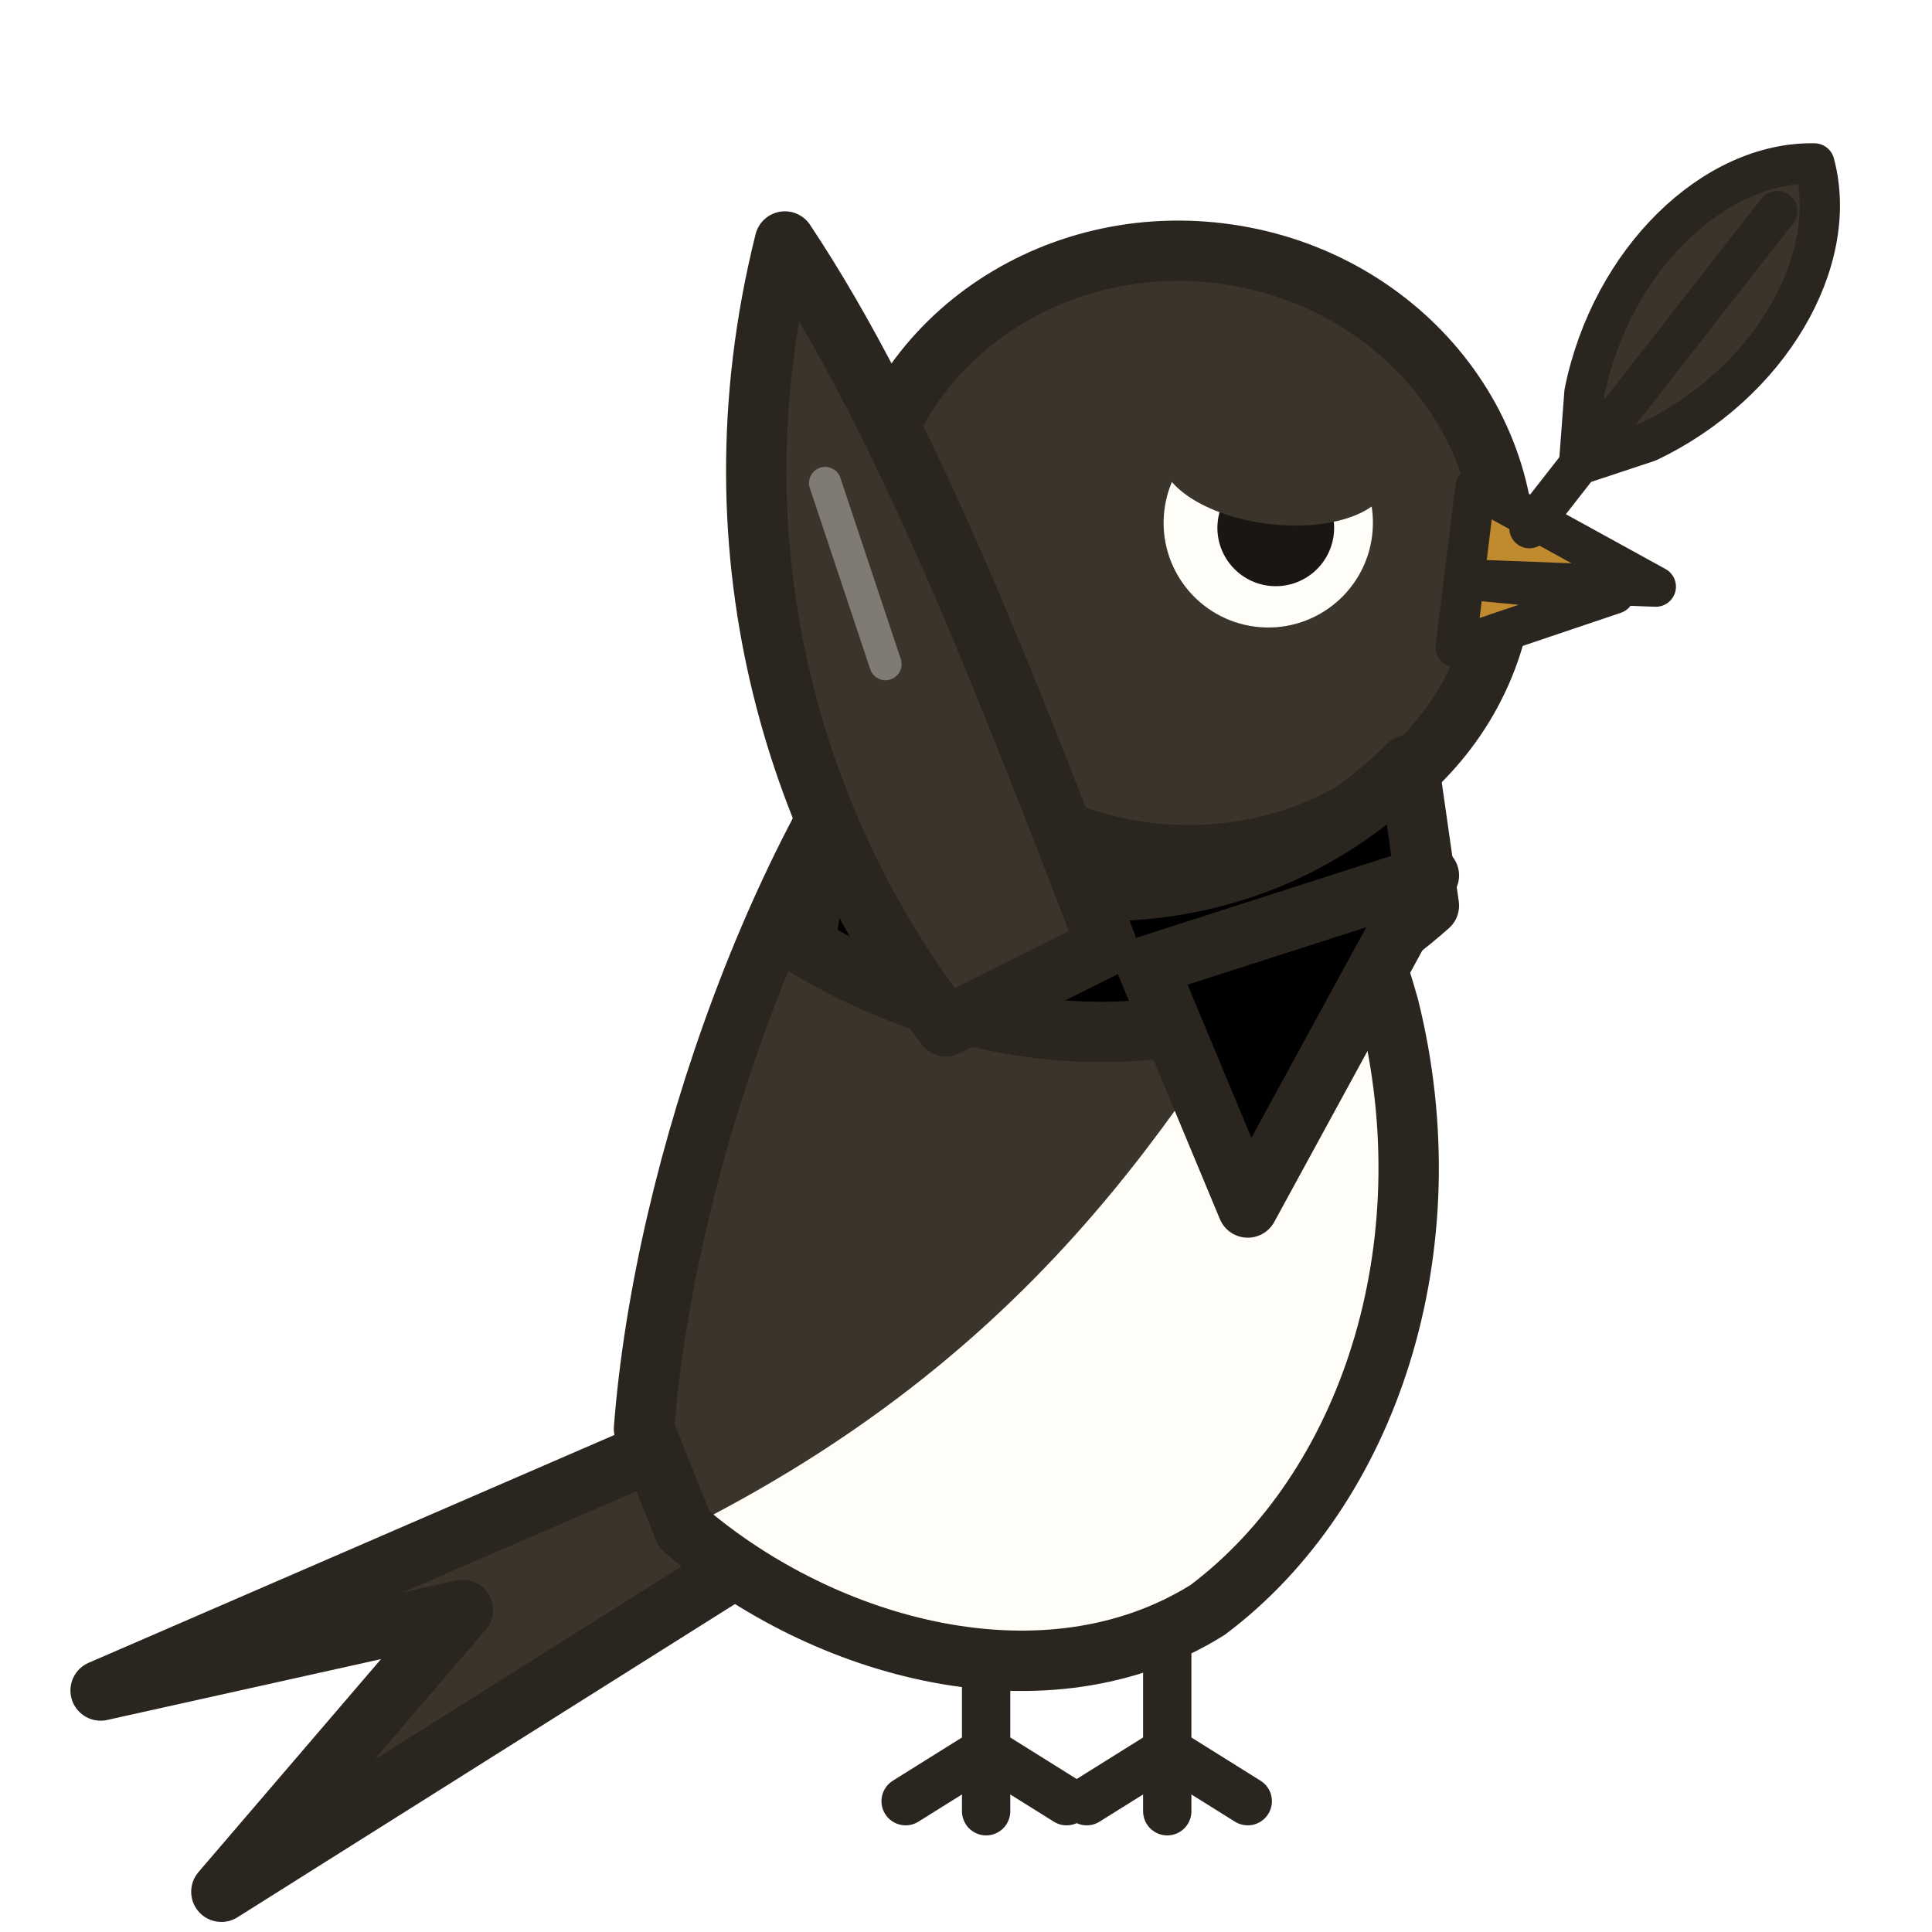
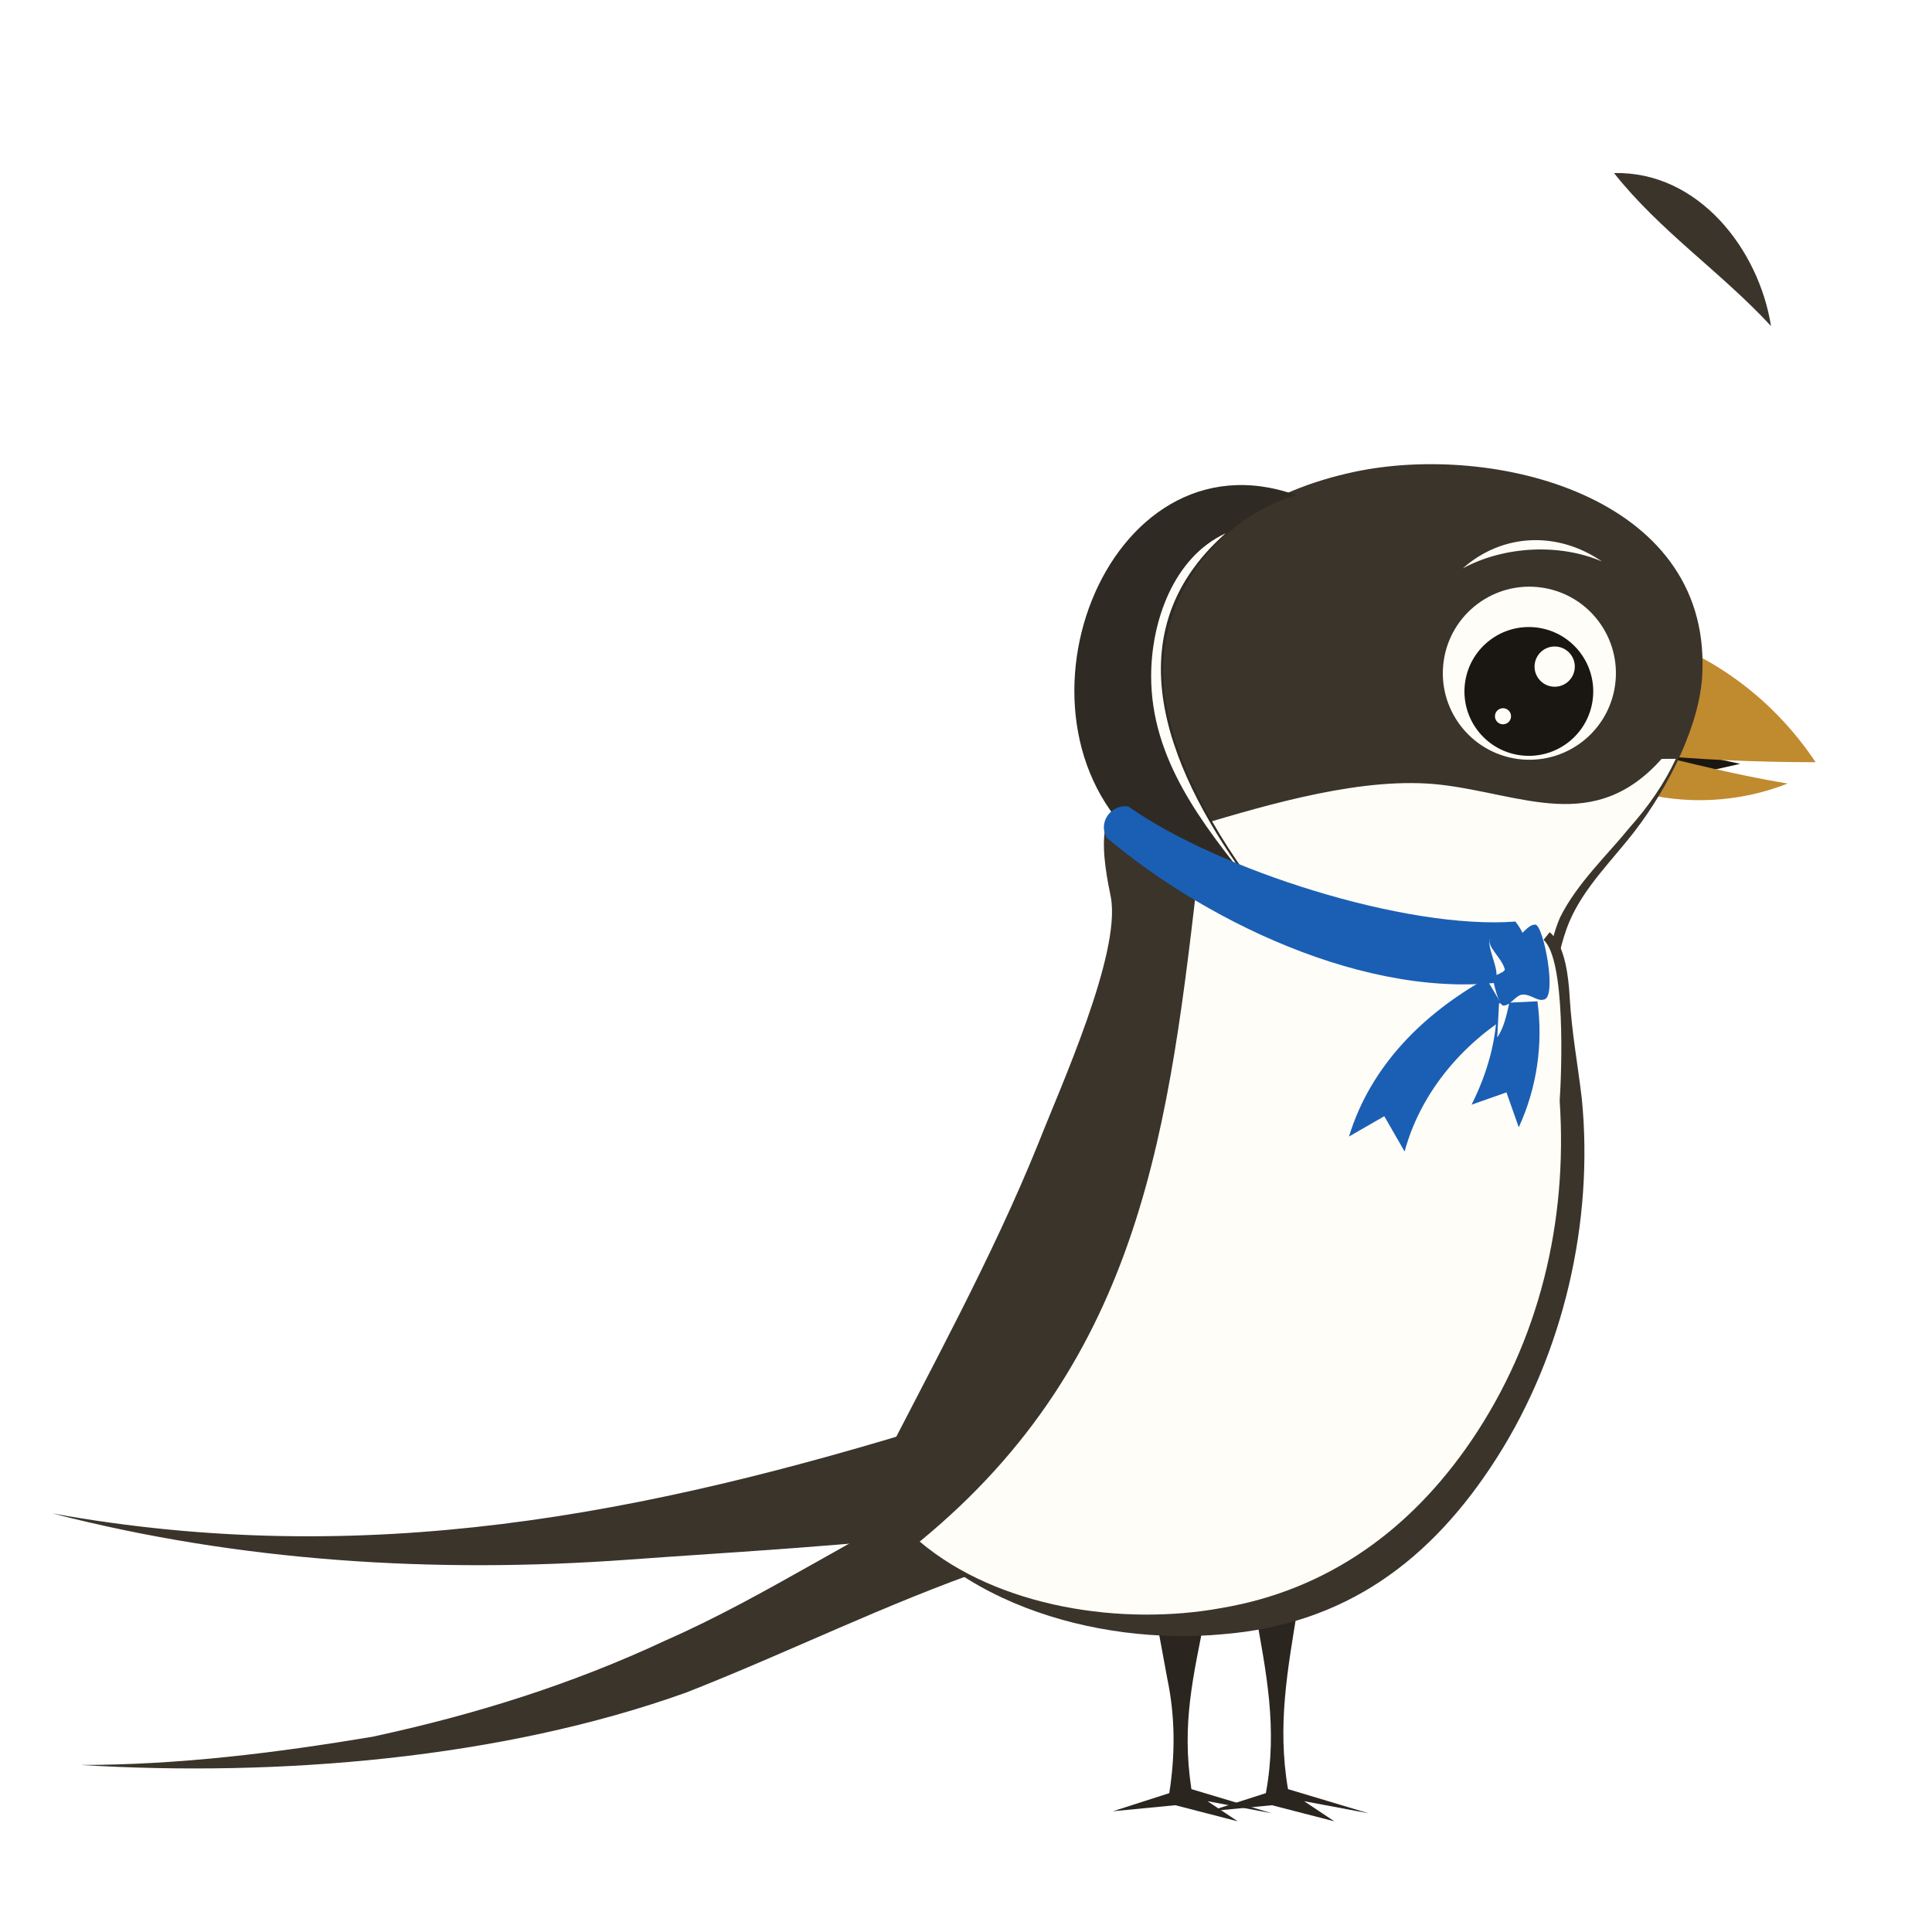
- <svg xmlns="http://www.w3.org/2000/svg" viewBox="0 0 96 96" class="plumio plumio--oups" fill="none" stroke="#2a251f" stroke-width="3" stroke-linecap="round" stroke-linejoin="round" aria-hidden="true" focusable="false">
+ <svg xmlns="http://www.w3.org/2000/svg" viewBox="0 0 96 96" class="plumio plumio--oups" color="#1a5fb4" aria-hidden="true">
  <g class="plumio-pas">
    <g class="plumio-pose">
-       <g class="p-patte plumio-pattes" stroke-width="2.4">
+       <g class="plumio-pattes p-trait" fill="#2a251f">
        <g class="plumio-patte-arriere">
-           <path d="M49 80V87M45 89.5L49 87L53 89.5M49 87V90" />
+           <path d="M57.7 71l1.8 0c.9 3 1 6.1.4 9.2s-1.2 5.4-.7 8.7l4 1.2-3.2-.6 1.5 1-3.1-.8-3.1.3 2.8-.9c.3-1.9.3-3.8-.1-5.7-.8-4.5-1.7-7.6-.3-12.4z" />
        </g>
        <g class="plumio-patte-avant">
-           <path d="M58 79V87M54 89.5L58 87L62 89.5M58 87V90" />
+           <path d="M62.5 71l1.8 0c1.9 6.7-1.4 11.5-.3 17.9l4 1.2-3.2-.6 1.5 1-3.1-.8-3.1.3 2.8-.9c1.2-6.5-2.4-11.2-.4-18.1z" />
        </g>
      </g>
-       <g class="plumio-souffle">
-         <g class="plumio-queue">
-           <path class="p-dos" fill="#3a342b" d="M35 71L5 84L23 80L11 94L38 77Z" />
-         </g>
-         <g class="plumio-corps">
-           <path class="p-plein p-dos" fill="#3a342b" stroke="none" d="M47 32C39 41 33 58 32 71L34 76C41 82 52 85 60 80C68 74 72 62 69 50C67 43 64 37 60 33Z" />
-           <path class="p-plein p-ventre" fill="#fffdf8" stroke="none" d="M34 76C41 82 52 85 60 80C68 74 72 62 69 50C68 47 67 45 66 44C60 52 54 66 34 76Z" />
-           <path class="p-vide" fill="none" d="M47 32C39 41 33 58 32 71L34 76C41 82 52 85 60 80C68 74 72 62 69 50C67 43 64 37 60 33Z" />
-         </g>
-         <g class="plumio-tete">
-           <g class="plumio-tete-regard">
-             <g class="plumio-tete-pose" transform="rotate(7 54 42)">
-               <ellipse class="p-dos" fill="#3a342b" cx="57" cy="27" rx="16" ry="15" />
-               <g class="plumio-oeil">
-                 <circle class="p-plein p-ventre" fill="#fffdf8" stroke="none" cx="61" cy="25" r="5.2" />
-                 <g class="plumio-pupille">
-                   <circle class="p-plein p-vis" fill="#1a1713" stroke="none" cx="61.4" cy="25.2" r="2.9" />
-                   <circle class="p-plein p-ventre" fill="#fffdf8" stroke="none" cx="62.4" cy="24" r=".9" />
-                 </g>
-                 <g class="plumio-paupiere">
-                   <circle class="p-plein p-dos" fill="#3a342b" stroke="none" transform="translate(0 19.4) scale(1 0.5) translate(0 -19.4)" cx="61" cy="25" r="5.7" />
-                 </g>
+       <g class="plumio-buste">
+         <g class="plumio-souffle p-dos" fill="#3a342b">
+           <g class="plumio-queue">
+             <g class="plumio-queue-vie">
+               <g class="plumio-filet-haut">
+                 <path d="M52.2 70.5l.8 3.4c-1.6.7-3.3 1.6-5 2.2-5.5.7-11.3 1-16.8 1.4-9.6.7-19.3.1-28.6-2.3 15.5 2.8 29.4.1 44.2-4.5 1.8-.2 3.6-.1 5.4-.2z" />
              </g>
-               <g class="plumio-bec">
-                 <path class="p-fin p-or" fill="#c08a2e" stroke-width="2" d="M71 22L80.5 25.8L71 26.6Z" />
-                 <g class="plumio-bec-bas">
-                   <path class="p-fin p-or" fill="#c08a2e" stroke-width="2" d="M71 26.6L78.5 26.4L71 30Z" />
+               <g class="plumio-filet-bas">
+                 <path d="M53 72.8l.8 2.8c-1.6.7-3 1.5-4.6 2.3-5.2 1.8-10 4.2-15.1 6.2-9.2 3.3-20.3 4.2-30.1 3.6 4.9 0 9.7-.6 14.5-1.4 5.1-1.1 9.9-2.6 14.6-4.8 5-2.2 9.5-5.3 14.5-7.6 1.7-.5 3.7-.8 5.4-1.1z" />
+               </g>
+               <g class="plumio-petit-filets" opacity="0">
+                 <path d="M48 72.4l-36 2.4-2.6 1.5 2.8 1.2 36.4-1.6zm.4 4.2-35 9.4-2.2 2 3 .3 35-7.2z" />
+               </g>
+             </g>
+           </g>
+           <g class="plumio-tete">
+             <g class="plumio-tete-vie">
+               <g class="plumio-tete-regard">
+                 <g transform="rotate(8 64 45.5)">
+                   <g class="plumio-bec p-or" fill="#c08a2e">
+                     <path class="p-vis" fill="#1a1713" d="M79.6 34.5l5.6.4-5 1.9z" />
+                     <g class="plumio-bec-bas">
+                       <g transform="rotate(6 80.6 34.9)">
+                         <path d="M80.2 35c2.5 0 5 0 7.5-.2-2.1 1.5-4.7 2.3-7.3 2.2z" />
+                       </g>
+                     </g>
+                     <path d="M79.8 29.2c3.5.6 6.7 2.4 9.1 5.1-2.9.4-5.8.7-8.7.8z" />
+                   </g>
+                   <path d="M55 41.6c-1.2-8.2.7-15.3 9.2-18.4 6.6-2.4 17.6-1.3 18.5 7.4 .3 2.6-.9 6-2.2 8.3-.9 1.6-2.1 3.1-2.6 4.9-.6 2.2-.1 4.7-1 6.8-2.3 5.1-10.2 4.9-14.4 2.8-5.1-2.5-6.7-6.5-7.5-11.8z" />
+                   <path class="p-ventre" fill="#fffdf8" d="M81.3 35.2l.7-.1c-.4 1.3-1 2.5-1.8 3.7-.9 1.5-2.2 3.1-2.8 4.9-.6 2.2 0 4.6-.9 6.7l-.1 1.6c-2.4 2-5.7 2.3-8.4.8s-3.8-4-5.4-6.4c-1.1-1.7-2.3-3.2-3.7-4.7 3.5-1.6 7.9-3.6 11.7-3.7 4.1-.1 7.9 1.4 10.7-2.8z" />
+                   <g class="plumio-sourcil p-ventre" fill="#fffdf8">
+                     <path d="M70.2 27.2c1.7-2 4.4-2.5 6.8-1.3-2.2-.6-4.9-.1-6.8 1.3z" />
+                   </g>
+                   <g class="plumio-oeil p-ventre" fill="#fffdf8">
+                     <circle cx="74.2" cy="31.9" r="4.3" />
+                     <g class="plumio-pupille">
+                       <circle class="p-vis" fill="#1a1713" cx="74.3" cy="32.8" r="3.2" />
+                       <circle cx="75.4" cy="31.4" r="1" />
+                       <circle cx="73.2" cy="34.2" r=".4" />
+                     </g>
+                     <g class="plumio-paupiere" opacity="0">
+                       <circle class="p-dos" fill="#3a342b" cx="74.2" cy="31.9" r="4.8" />
+                       <path d="M70 33.5c2.4-4.2 5.8-4.3 8.4-.2-2.6-2.4-5.9-2.4-8.4.2z" />
+                     </g>
+                   </g>
                </g>
              </g>
            </g>
          </g>
-         </g>
-         <g class="plumio-foulard">
-           <path fill="currentColor" d="M41 40C50 46 62 46 70 38L71 45C62 53 50 53 40 47Z" />
-           <g class="plumio-pan">
-             <path fill="currentColor" d="M57 48L71 43.5L62 60Z" />
+           <path d="M43.4 73.6c2.8-5.5 5.9-11.1 8.2-16.8 1.1-2.8 4.1-9.4 3.6-12.2-.3-1.5-1.2-5.7 2-4.3 1.4.6 1.8 2.2 2.8 3.3 1.3 1.3 9.7 3.8 11.6 3.4 3.6-.7 6.1-2.9 6.4 2.6 .1 1.7.4 3.3.6 5 .6 6.1-.9 12.6-4.2 17.8s-7.6 8.3-13.6 8.8c-6.3.6-14.2-1.6-17.4-7.6z" />
+           <path class="p-ventre" fill="#fffdf8" d="M45.7 76.6c11.1-9.1 12.4-20.7 13.9-33.8 1.6 2.3 4 2.2 6.5 2.9 1.8.5 3.6 1.5 5.5 1.1s4-1.8 5.5-.6l-.4.5c1.1 1 .9 6.5.8 8 .4 6-1 11.9-4.4 16.9-3 4.4-7.1 7.4-12.4 8.3-4.9.9-11.1 0-15-3.3z" />
+           <g class="plumio-aile p-aile" fill="#2f2a23">
+             <g class="plumio-aile-vie">
+               <g class="plumio-aile-pliee" opacity="0">
+                 <path d="M60.5 44c3.4-.6 6.5 2 7.1 5.6 .5 3.2-1.1 6.2-3 8.8-10.8 15.5-28.6 20.4-46.6 21.8 8.3-2.2 16.2-5.8 23.4-10.6 4.9-3.3 9.4-7.3 11.4-12.8 1.8-5.2 2.3-11.9 7.7-12.8z" />
+                 <path class="p-reserve" fill="#fffdf8" d="M60.5 44.1c-5.3 1.5-5.2 7.7-7 13-3.8 11-19 17.9-29.3 21.3 6.1-2.2 11.9-5.1 17.3-8.7 4.8-3.3 9.5-7.3 11.4-12.9 1.9-5.2 2.2-11.8 7.6-12.7z" />
+                 <path class="p-reserve" fill="#fffdf8" d="M57.6 61.4c-2.6 1.8-5.8 4.6-8 7 1.8-2.8 5-5.6 8-7z" />
+               </g>
+               <g class="plumio-aile-levee" opacity="0">
+                 <path d="M57 42.2c-4.7-12.5-16.3-21.7-26.4-29.8 10.8 2.9 20.1 9.2 27 18 3.3 4.2 5.7 8.7 5.2 14.2z" />
+                 <path class="p-reserve" fill="#fffdf8" d="M62.7 43.7c-.1-1.7-.6-3.3-1.1-4.9-.9-3.1-2.4-5.6-4.3-8.2-.4-.7-.9-1.5-1.4-2.1 3.7 4.3 7 9.2 6.8 15.2z" />
+               </g>
+               <g class="plumio-aile-ouverte" opacity="0">
+                 <path d="M57 42.2c-3.4-14.2-7.3-26.9-16.6-38.6 14.1 6.7 27.2 24.8 22.4 41z" />
+                 <path class="p-reserve" fill="#fffdf8" d="M62.9 43.7c1-6 0-12.7-2.2-18.4l-.3-1.2c2.9 6.3 4.3 12.8 2.5 19.6z" />
+               </g>
+               <g class="plumio-aile-pointe">
+                 <path d="M57 42.2c-7.7-6.1-2.1-21 7.4-17.6-3.9 1.2-6.7 4.9-6.6 9 .1 3.7 2.7 8.1 5 11z" />
+                 <path class="p-reserve" fill="#fffdf8" d="M62.2 44c-2.5-3.1-5-6.3-5-10.4 0-2.7 1.1-5.9 3.7-7.1-5.9 5.2-2.6 12.2 1.3 17.5z" />
+               </g>
+             </g>
+           </g>
+           <g class="plumio-foulard" fill="currentColor">
+             <g class="plumio-foulard-vie">
+               <g transform="rotate(3 64 45.5)">
+                 <g class="plumio-pan">
+                   <g class="plumio-pan-vie">
+                     <path d="M74 48.1l1.2 1.8c-2.4 1.7-4.2 4.2-4.8 7l-1.1-1.7-1.7 1.1c.9-3.6 3.4-6.3 6.4-8.2zm.6 1.2l2-.2c.4 2.1.2 4.3-.6 6.3l-.7-1.7-1.7.7c.7-1.6 1.1-3.3 1-5.1z" />
+                     <path class="p-reserve" fill="#fffdf8" d="M75.2 49.3c-.1.6-.2 1.2-.5 1.7l0-1.7z" />
+                   </g>
+                 </g>
+                 <path d="M55.8 40.5c4.6 2.9 14.1 5.4 19.5 4.7 .7.8.9 1.8.6 2.8-6.9 1.8-15.7-1.8-21.1-5.9-.5-.8.2-1.7 1-1.6zm19.1 8.9c-.4-.1-1.2-3.4-.6-3.6 .3-.1.7.2 1 .2s.6-.7 1-.7 1.3 3.6.6 3.7c-.3.1-.6-.2-1-.2s-.6.6-1 .6z" />
+                 <path class="p-reserve" fill="#fffdf8" d="M74.5 47.9c0-.5-.6-1.5-.4-1.8-.2.4.6.9.8 1.5 0 .1-.2.2-.4.3z" />
+               </g>
+             </g>
          </g>
        </g>
-         <g class="plumio-aile">
-           <path class="p-dos" fill="#3a342b" d="M47 51C40 42 35 28 39 12C45 21 50 34 55 47Z" />
-           <path class="p-vide p-ligne" stroke="#fffdf8" stroke-width="1.6" stroke-opacity=".35" fill="none" d="M41 24L44 33" />
-         </g>
-         <g class="plumio-plume">
-           <g transform="rotate(38 84 16)">
-             <path class="p-fin p-dos" fill="#3a342b" stroke-width="2" d="M84 6C88 9 89 16 86 22L84 25L82 22C79 16 80 9 84 6Z" />
-             <path class="p-vide p-fin" stroke-width="2" fill="none" d="M84 9V29" />
-           </g>
-         </g>
+       </g>
+       <g class="plumio-plume p-dos" fill="#3a342b">
+         <path d="M80.2 8.6c4.2-.1 7.2 3.8 7.8 7.6-2.5-2.7-5.5-4.7-7.8-7.6z" />
      </g>
    </g>
  </g>
</svg>
